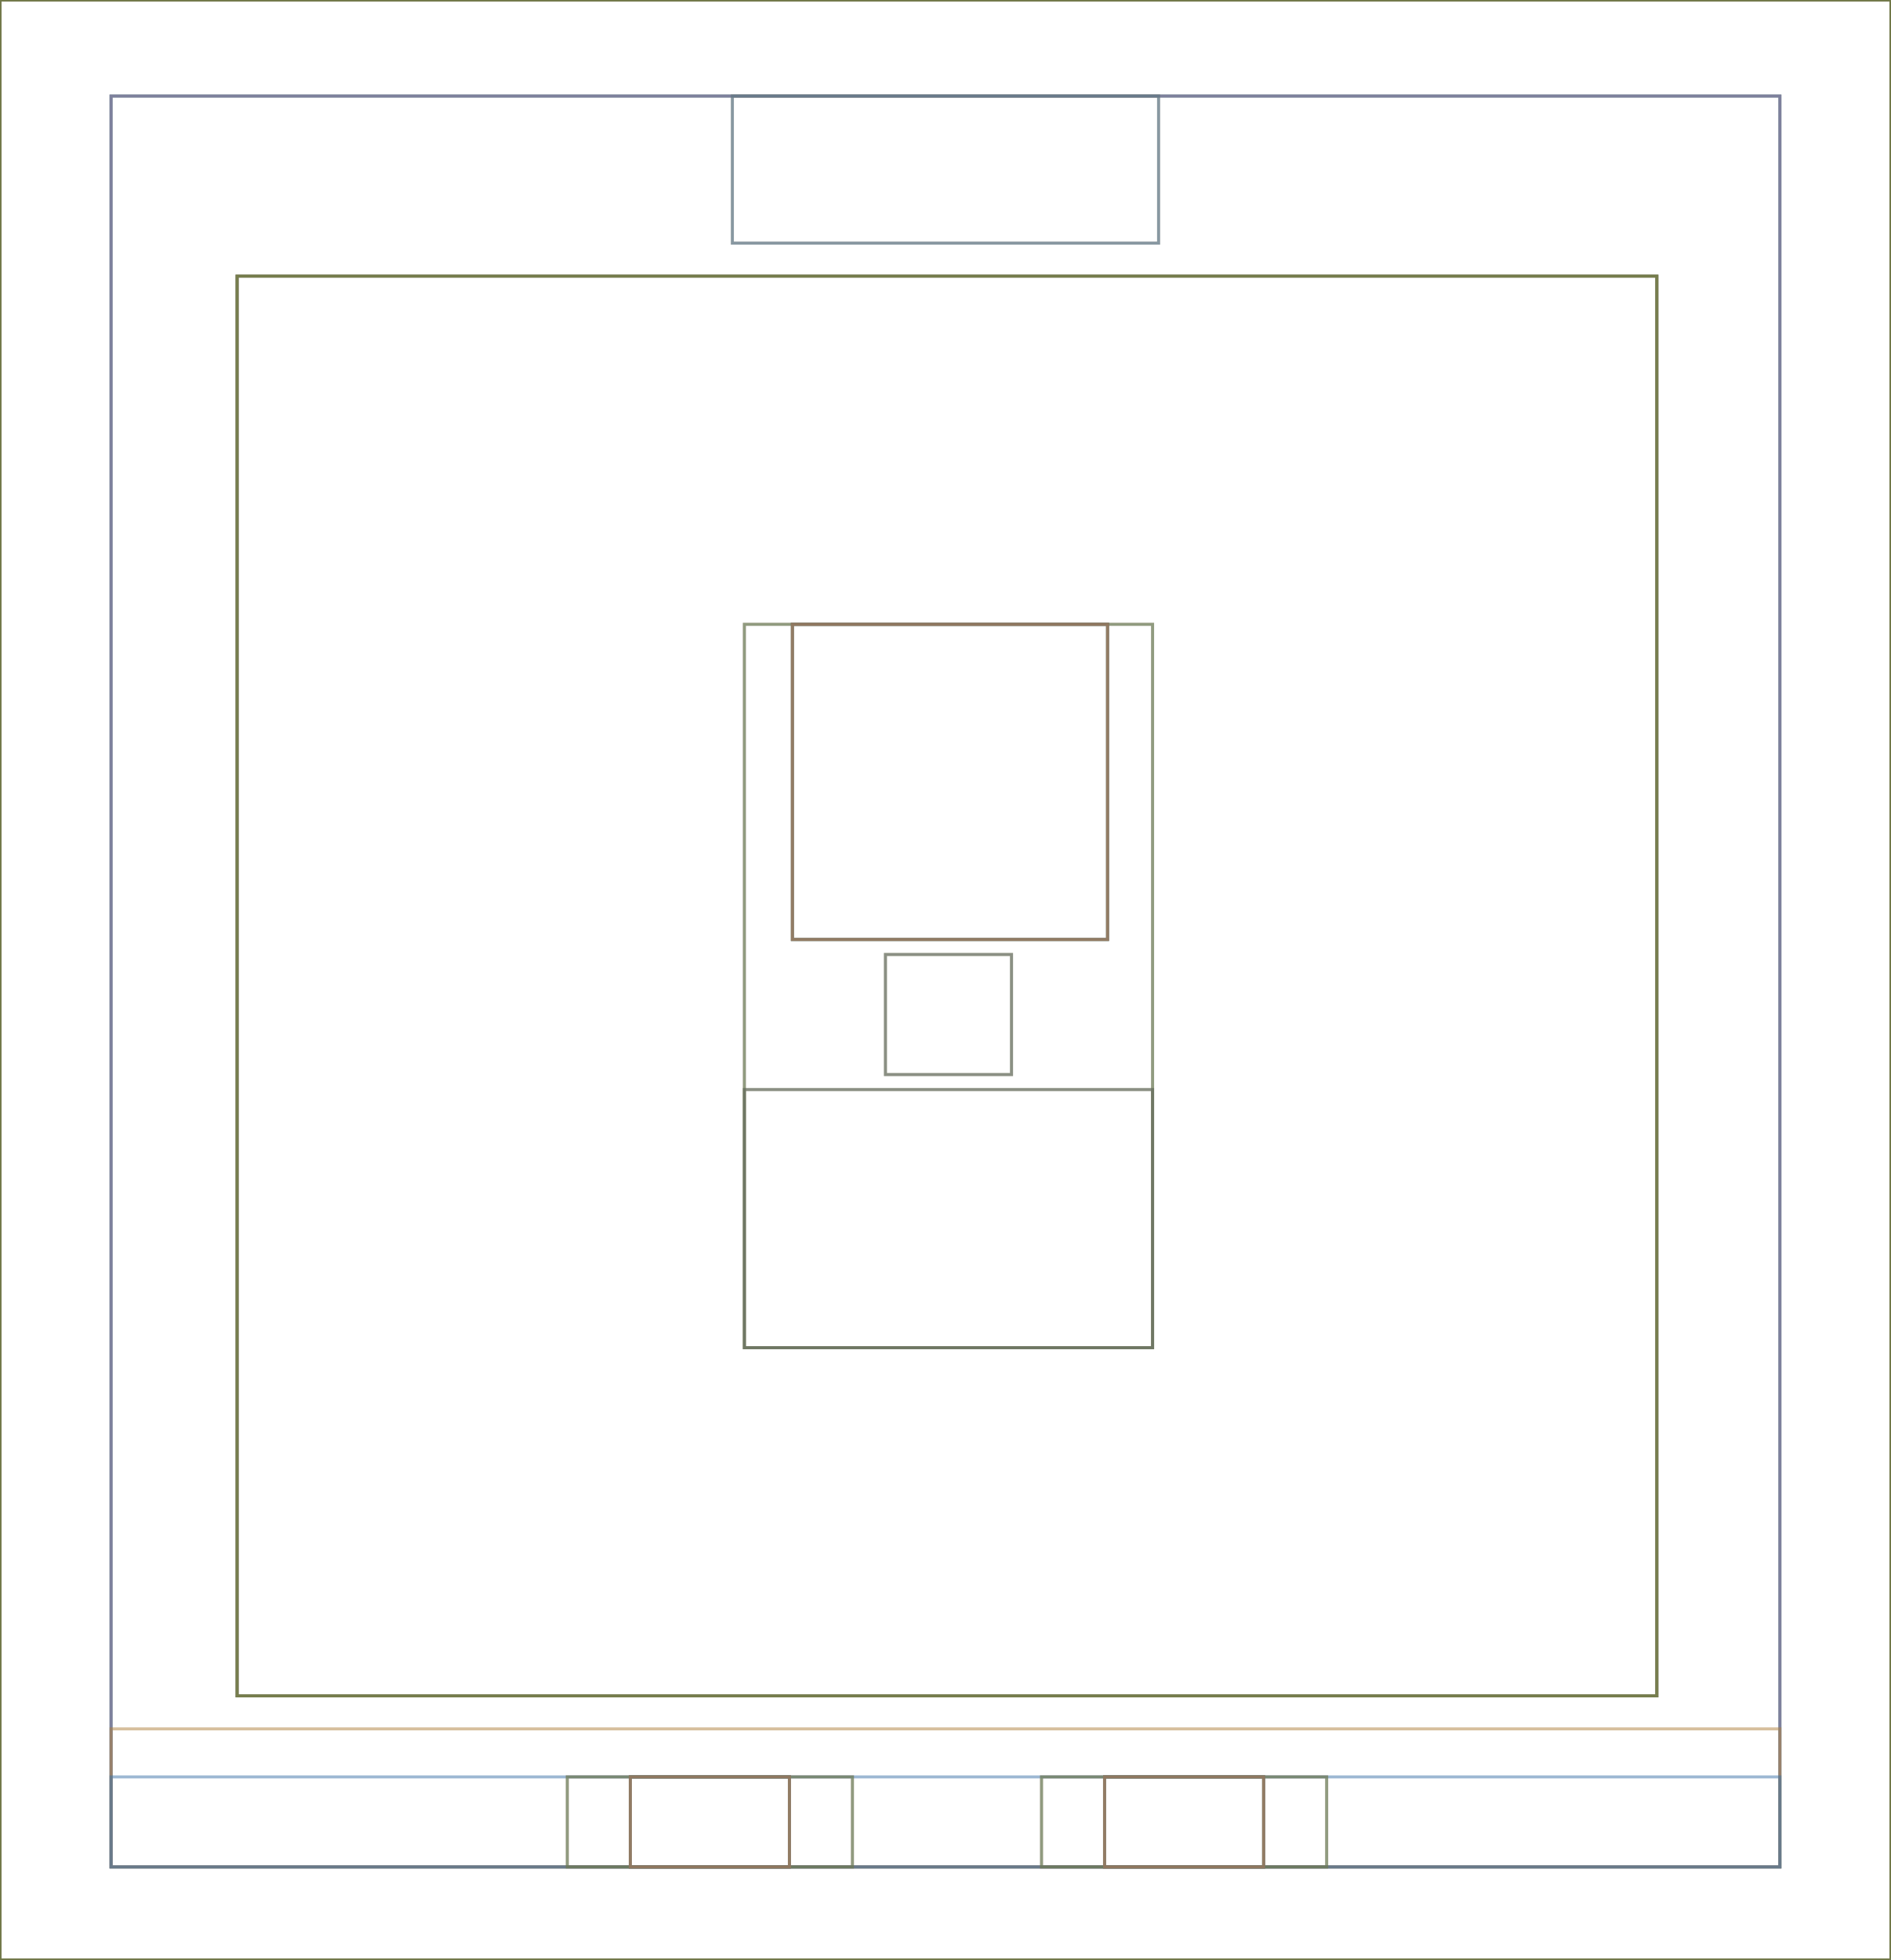
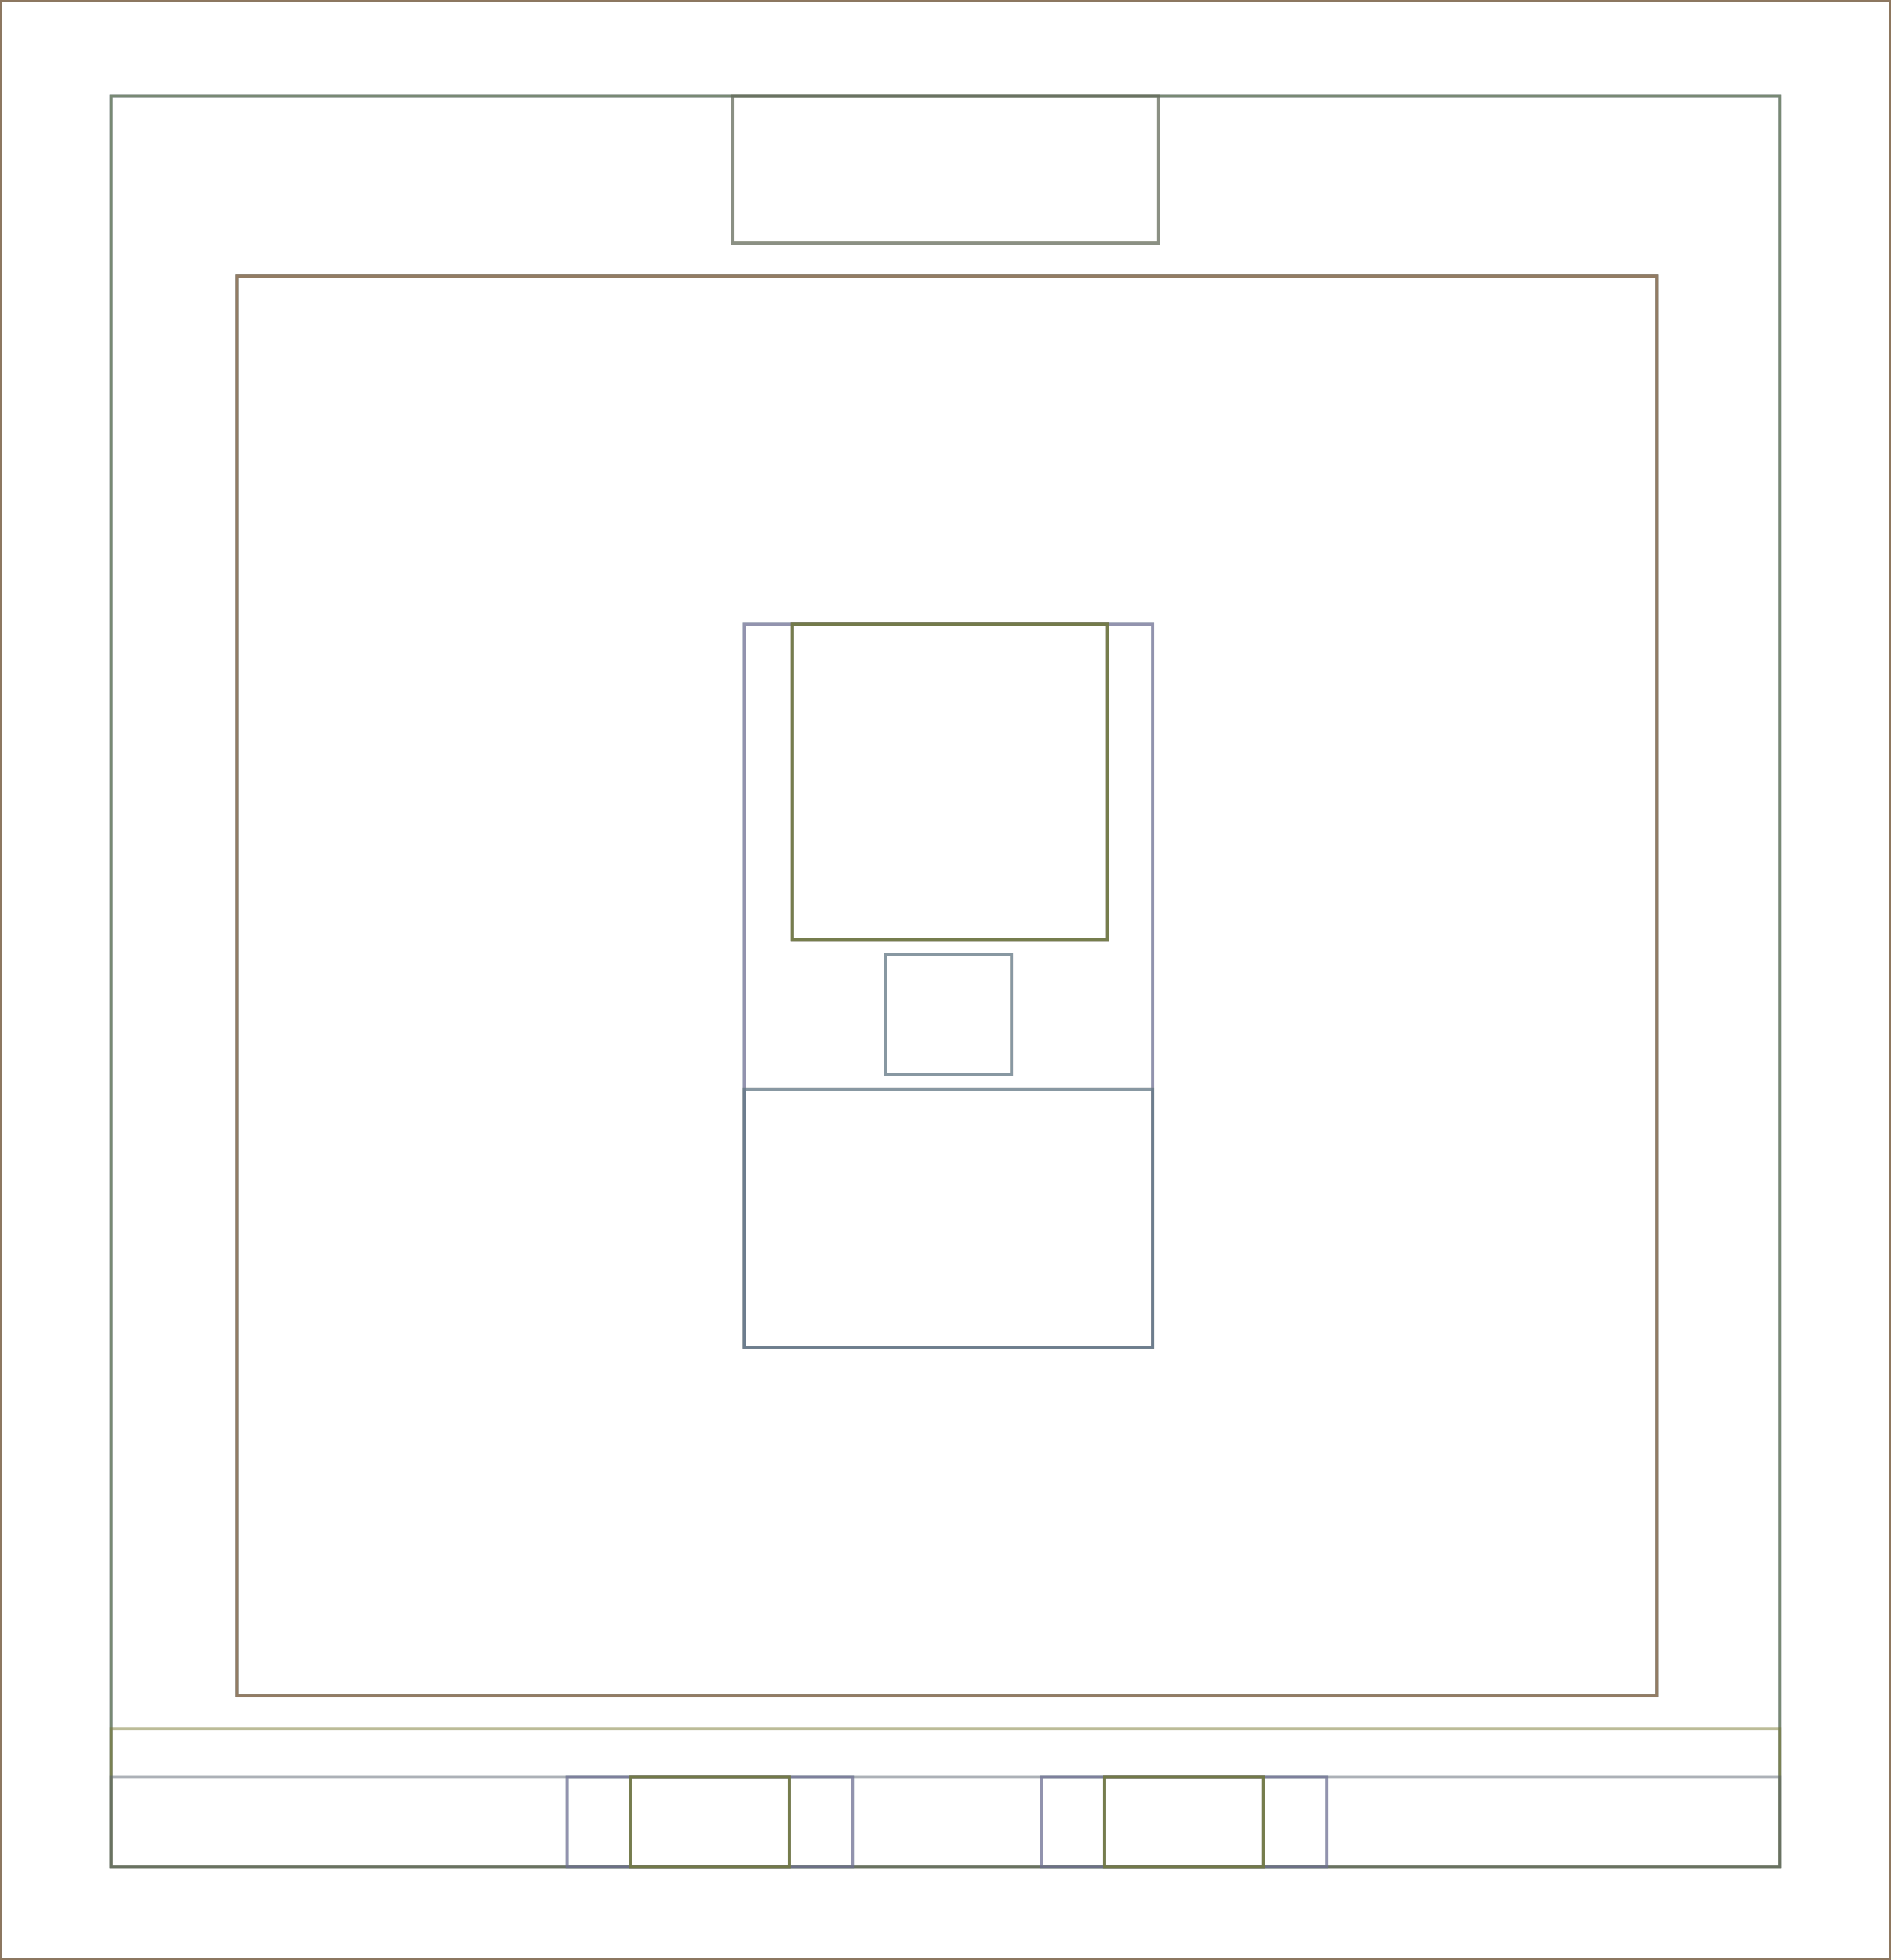
<svg xmlns="http://www.w3.org/2000/svg" viewBox="0 0 630 653" width="630" height="653" role="img" aria-label="Card/Light-Dark layout wireframe">
  <rect width="630" height="653" fill="#ffffff" />
  <g>
    <rect x="0" y="0" width="630" height="653" fill="none" fill-opacity="0" stroke="#5B6470" stroke-width="1" stroke-opacity="0.5" />
  </g>
  <g>
    <rect x="0" y="0" width="630" height="653" fill="none" fill-opacity="0" stroke="#2E7D6B" stroke-width="1" stroke-opacity="0.5" />
  </g>
  <g>
    <rect x="0" y="0" width="630" height="653" fill="none" fill-opacity="0" stroke="#8E6BA8" stroke-width="1" stroke-opacity="0.5" />
  </g>
  <g>
    <rect x="0" y="0" width="630" height="653" fill="none" fill-opacity="0" stroke="#B0813B" stroke-width="1" stroke-opacity="0.5" />
  </g>
  <g>
    <rect x="0" y="0" width="630" height="653" fill="none" fill-opacity="0" stroke="#3B72A8" stroke-width="1" stroke-opacity="0.5" />
  </g>
  <g>
    <rect x="0" y="0" width="630" height="653" fill="none" fill-opacity="0" stroke="#A85B6B" stroke-width="1" stroke-opacity="0.5" />
  </g>
  <g>
    <rect x="0" y="0" width="630" height="653" fill="none" fill-opacity="0" stroke="#4F8A4A" stroke-width="1" stroke-opacity="0.5" />
  </g>
  <g>
    <rect x="0" y="0" width="630" height="653" fill="none" fill-opacity="0" stroke="#7A7A33" stroke-width="1" stroke-opacity="0.5" />
  </g>
  <g>
-     <rect x="37" y="32" width="556" height="590" fill="none" fill-opacity="0" stroke="#5B6470" stroke-width="1" stroke-opacity="0.5" />
+     <rect x="0" y="0" width="630" height="653" fill="none" fill-opacity="0" stroke="#5B6470" stroke-width="1" stroke-opacity="0.5" />
  </g>
  <g>
-     <rect x="37" y="32" width="556" height="590" fill="none" fill-opacity="0" stroke="#2E7D6B" stroke-width="1" stroke-opacity="0.5" />
+     <rect x="0" y="0" width="630" height="653" fill="none" fill-opacity="0" stroke="#2E7D6B" stroke-width="1" stroke-opacity="0.5" />
  </g>
  <g>
-     <rect x="37" y="32" width="556" height="590" fill="none" fill-opacity="0" stroke="#8E6BA8" stroke-width="1" stroke-opacity="0.5" />
+     <rect x="0" y="0" width="630" height="653" fill="none" fill-opacity="0" stroke="#8E6BA8" stroke-width="1" stroke-opacity="0.5" />
  </g>
  <g>
-     <rect x="244" y="32" width="142" height="49" fill="none" fill-opacity="0" stroke="#B0813B" stroke-width="1" stroke-opacity="0.5" />
+     <rect x="0" y="0" width="630" height="653" fill="none" fill-opacity="0" stroke="#B0813B" stroke-width="1" stroke-opacity="0.5" />
  </g>
  <g>
-     <rect x="244" y="32" width="142" height="49" fill="none" fill-opacity="0" stroke="#3B72A8" stroke-width="1" stroke-opacity="0.5" />
+     <rect x="37" y="32" width="556" height="590" fill="none" fill-opacity="0" stroke="#3B72A8" stroke-width="1" stroke-opacity="0.5" />
+   </g>
+   <g>
+     <rect x="37" y="32" width="556" height="590" fill="none" fill-opacity="0" stroke="#A85B6B" stroke-width="1" stroke-opacity="0.5" />
+   </g>
+   <g>
+     <rect x="37" y="32" width="556" height="590" fill="none" fill-opacity="0" stroke="#4F8A4A" stroke-width="1" stroke-opacity="0.5" />
+   </g>
+   <g>
+     <rect x="244" y="32" width="142" height="49" fill="none" fill-opacity="0" stroke="#7A7A33" stroke-width="1" stroke-opacity="0.5" />
+   </g>
+   <g>
+     <rect x="244" y="32" width="142" height="49" fill="none" fill-opacity="0" stroke="#5B6470" stroke-width="1" stroke-opacity="0.5" />
+   </g>
+   <g>
+     <rect x="79" y="92" width="473" height="473" fill="none" fill-opacity="0" stroke="#7A7A33" stroke-width="1" stroke-opacity="0.5" />
+   </g>
+   <g>
+     <rect x="79" y="92" width="473" height="473" fill="none" fill-opacity="0" stroke="#5B6470" stroke-width="1" stroke-opacity="0.5" />
+   </g>
+   <g>
+     <rect x="79" y="92" width="473" height="473" fill="none" fill-opacity="0" stroke="#2E7D6B" stroke-width="1" stroke-opacity="0.5" />
+   </g>
+   <g>
+     <rect x="79" y="92" width="473" height="473" fill="none" fill-opacity="0" stroke="#8E6BA8" stroke-width="1" stroke-opacity="0.5" />
  </g>
  <g>
    <rect x="79" y="92" width="473" height="473" fill="none" fill-opacity="0" stroke="#B0813B" stroke-width="1" stroke-opacity="0.5" />
  </g>
  <g>
-     <rect x="79" y="92" width="473" height="473" fill="none" fill-opacity="0" stroke="#3B72A8" stroke-width="1" stroke-opacity="0.5" />
+     <rect x="248" y="208" width="136" height="241" fill="none" fill-opacity="0" stroke="#2E7D6B" stroke-width="1" stroke-opacity="0.5" />
  </g>
  <g>
-     <rect x="79" y="92" width="473" height="473" fill="none" fill-opacity="0" stroke="#A85B6B" stroke-width="1" stroke-opacity="0.5" />
+     <rect x="248" y="208" width="136" height="241" fill="none" fill-opacity="0" stroke="#8E6BA8" stroke-width="1" stroke-opacity="0.5" />
  </g>
  <g>
-     <rect x="79" y="92" width="473" height="473" fill="none" fill-opacity="0" stroke="#4F8A4A" stroke-width="1" stroke-opacity="0.5" />
+     <rect x="264" y="208" width="105" height="105" fill="none" fill-opacity="0" stroke="#B0813B" stroke-width="1" stroke-opacity="0.5" />
  </g>
  <g>
-     <rect x="79" y="92" width="473" height="473" fill="none" fill-opacity="0" stroke="#7A7A33" stroke-width="1" stroke-opacity="0.5" />
+     <rect x="264" y="208" width="105" height="105" fill="none" fill-opacity="0" stroke="#3B72A8" stroke-width="1" stroke-opacity="0.5" />
  </g>
  <g>
-     <rect x="248" y="208" width="136" height="241" fill="none" fill-opacity="0" stroke="#A85B6B" stroke-width="1" stroke-opacity="0.5" />
+     <rect x="264" y="208" width="105" height="105" fill="none" fill-opacity="0" stroke="#A85B6B" stroke-width="1" stroke-opacity="0.5" />
  </g>
  <g>
-     <rect x="248" y="208" width="136" height="241" fill="none" fill-opacity="0" stroke="#4F8A4A" stroke-width="1" stroke-opacity="0.5" />
+     <rect x="264" y="208" width="105" height="105" fill="none" fill-opacity="0" stroke="#4F8A4A" stroke-width="1" stroke-opacity="0.5" />
  </g>
  <g>
    <rect x="264" y="208" width="105" height="105" fill="none" fill-opacity="0" stroke="#7A7A33" stroke-width="1" stroke-opacity="0.5" />
  </g>
  <g>
-     <rect x="264" y="208" width="105" height="105" fill="none" fill-opacity="0" stroke="#5B6470" stroke-width="1" stroke-opacity="0.5" />
+     <rect x="295" y="318" width="42" height="40" fill="none" fill-opacity="0" stroke="#B0813B" stroke-width="1" stroke-opacity="0.5" />
  </g>
  <g>
-     <rect x="264" y="208" width="105" height="105" fill="none" fill-opacity="0" stroke="#2E7D6B" stroke-width="1" stroke-opacity="0.5" />
+     <rect x="295" y="318" width="42" height="40" fill="none" fill-opacity="0" stroke="#3B72A8" stroke-width="1" stroke-opacity="0.5" />
  </g>
  <g>
-     <rect x="264" y="208" width="105" height="105" fill="none" fill-opacity="0" stroke="#8E6BA8" stroke-width="1" stroke-opacity="0.5" />
+     <rect x="248" y="363" width="136" height="86" fill="none" fill-opacity="0" stroke="#B0813B" stroke-width="1" stroke-opacity="0.5" />
  </g>
  <g>
-     <rect x="264" y="208" width="105" height="105" fill="none" fill-opacity="0" stroke="#B0813B" stroke-width="1" stroke-opacity="0.5" />
+     <rect x="248" y="363" width="136" height="86" fill="none" fill-opacity="0" stroke="#3B72A8" stroke-width="1" stroke-opacity="0.5" />
  </g>
  <g>
-     <rect x="295" y="318" width="42" height="40" fill="none" fill-opacity="0" stroke="#7A7A33" stroke-width="1" stroke-opacity="0.5" />
+     <rect x="37" y="576" width="556" height="46" fill="none" fill-opacity="0" stroke="#7A7A33" stroke-width="1" stroke-opacity="0.5" />
  </g>
  <g>
-     <rect x="295" y="318" width="42" height="40" fill="none" fill-opacity="0" stroke="#5B6470" stroke-width="1" stroke-opacity="0.5" />
+     <rect x="37" y="592" width="556" height="30" fill="none" fill-opacity="0" stroke="#5B6470" stroke-width="1" stroke-opacity="0.5" />
  </g>
  <g>
-     <rect x="248" y="363" width="136" height="86" fill="none" fill-opacity="0" stroke="#7A7A33" stroke-width="1" stroke-opacity="0.5" />
+     <rect x="189" y="592" width="95" height="30" fill="none" fill-opacity="0" stroke="#2E7D6B" stroke-width="1" stroke-opacity="0.5" />
  </g>
  <g>
-     <rect x="248" y="363" width="136" height="86" fill="none" fill-opacity="0" stroke="#5B6470" stroke-width="1" stroke-opacity="0.5" />
+     <rect x="189" y="592" width="95" height="30" fill="none" fill-opacity="0" stroke="#8E6BA8" stroke-width="1" stroke-opacity="0.5" />
  </g>
  <g>
-     <rect x="37" y="576" width="556" height="46" fill="none" fill-opacity="0" stroke="#B0813B" stroke-width="1" stroke-opacity="0.5" />
+     <rect x="210" y="592" width="53" height="30" fill="none" fill-opacity="0" stroke="#B0813B" stroke-width="1" stroke-opacity="0.5" />
  </g>
  <g>
-     <rect x="37" y="592" width="556" height="30" fill="none" fill-opacity="0" stroke="#3B72A8" stroke-width="1" stroke-opacity="0.5" />
+     <rect x="210" y="592" width="53" height="30" fill="none" fill-opacity="0" stroke="#3B72A8" stroke-width="1" stroke-opacity="0.5" />
  </g>
  <g>
-     <rect x="189" y="592" width="95" height="30" fill="none" fill-opacity="0" stroke="#A85B6B" stroke-width="1" stroke-opacity="0.5" />
+     <rect x="210" y="592" width="53" height="30" fill="none" fill-opacity="0" stroke="#A85B6B" stroke-width="1" stroke-opacity="0.5" />
  </g>
  <g>
-     <rect x="189" y="592" width="95" height="30" fill="none" fill-opacity="0" stroke="#4F8A4A" stroke-width="1" stroke-opacity="0.5" />
+     <rect x="210" y="592" width="53" height="30" fill="none" fill-opacity="0" stroke="#4F8A4A" stroke-width="1" stroke-opacity="0.5" />
  </g>
  <g>
    <rect x="210" y="592" width="53" height="30" fill="none" fill-opacity="0" stroke="#7A7A33" stroke-width="1" stroke-opacity="0.5" />
  </g>
  <g>
-     <rect x="210" y="592" width="53" height="30" fill="none" fill-opacity="0" stroke="#5B6470" stroke-width="1" stroke-opacity="0.5" />
+     <rect x="347" y="592" width="95" height="30" fill="none" fill-opacity="0" stroke="#2E7D6B" stroke-width="1" stroke-opacity="0.5" />
  </g>
  <g>
-     <rect x="210" y="592" width="53" height="30" fill="none" fill-opacity="0" stroke="#2E7D6B" stroke-width="1" stroke-opacity="0.5" />
+     <rect x="347" y="592" width="95" height="30" fill="none" fill-opacity="0" stroke="#8E6BA8" stroke-width="1" stroke-opacity="0.5" />
  </g>
  <g>
-     <rect x="210" y="592" width="53" height="30" fill="none" fill-opacity="0" stroke="#8E6BA8" stroke-width="1" stroke-opacity="0.5" />
+     <rect x="368" y="592" width="53" height="30" fill="none" fill-opacity="0" stroke="#B0813B" stroke-width="1" stroke-opacity="0.5" />
  </g>
  <g>
-     <rect x="210" y="592" width="53" height="30" fill="none" fill-opacity="0" stroke="#B0813B" stroke-width="1" stroke-opacity="0.5" />
+     <rect x="368" y="592" width="53" height="30" fill="none" fill-opacity="0" stroke="#3B72A8" stroke-width="1" stroke-opacity="0.5" />
  </g>
  <g>
-     <rect x="347" y="592" width="95" height="30" fill="none" fill-opacity="0" stroke="#A85B6B" stroke-width="1" stroke-opacity="0.5" />
+     <rect x="368" y="592" width="53" height="30" fill="none" fill-opacity="0" stroke="#A85B6B" stroke-width="1" stroke-opacity="0.5" />
  </g>
  <g>
-     <rect x="347" y="592" width="95" height="30" fill="none" fill-opacity="0" stroke="#4F8A4A" stroke-width="1" stroke-opacity="0.5" />
+     <rect x="368" y="592" width="53" height="30" fill="none" fill-opacity="0" stroke="#4F8A4A" stroke-width="1" stroke-opacity="0.5" />
  </g>
  <g>
    <rect x="368" y="592" width="53" height="30" fill="none" fill-opacity="0" stroke="#7A7A33" stroke-width="1" stroke-opacity="0.5" />
  </g>
-   <g>
-     <rect x="368" y="592" width="53" height="30" fill="none" fill-opacity="0" stroke="#5B6470" stroke-width="1" stroke-opacity="0.5" />
-   </g>
-   <g>
-     <rect x="368" y="592" width="53" height="30" fill="none" fill-opacity="0" stroke="#2E7D6B" stroke-width="1" stroke-opacity="0.5" />
-   </g>
-   <g>
-     <rect x="368" y="592" width="53" height="30" fill="none" fill-opacity="0" stroke="#8E6BA8" stroke-width="1" stroke-opacity="0.5" />
-   </g>
-   <g>
-     <rect x="368" y="592" width="53" height="30" fill="none" fill-opacity="0" stroke="#B0813B" stroke-width="1" stroke-opacity="0.5" />
-   </g>
</svg>
